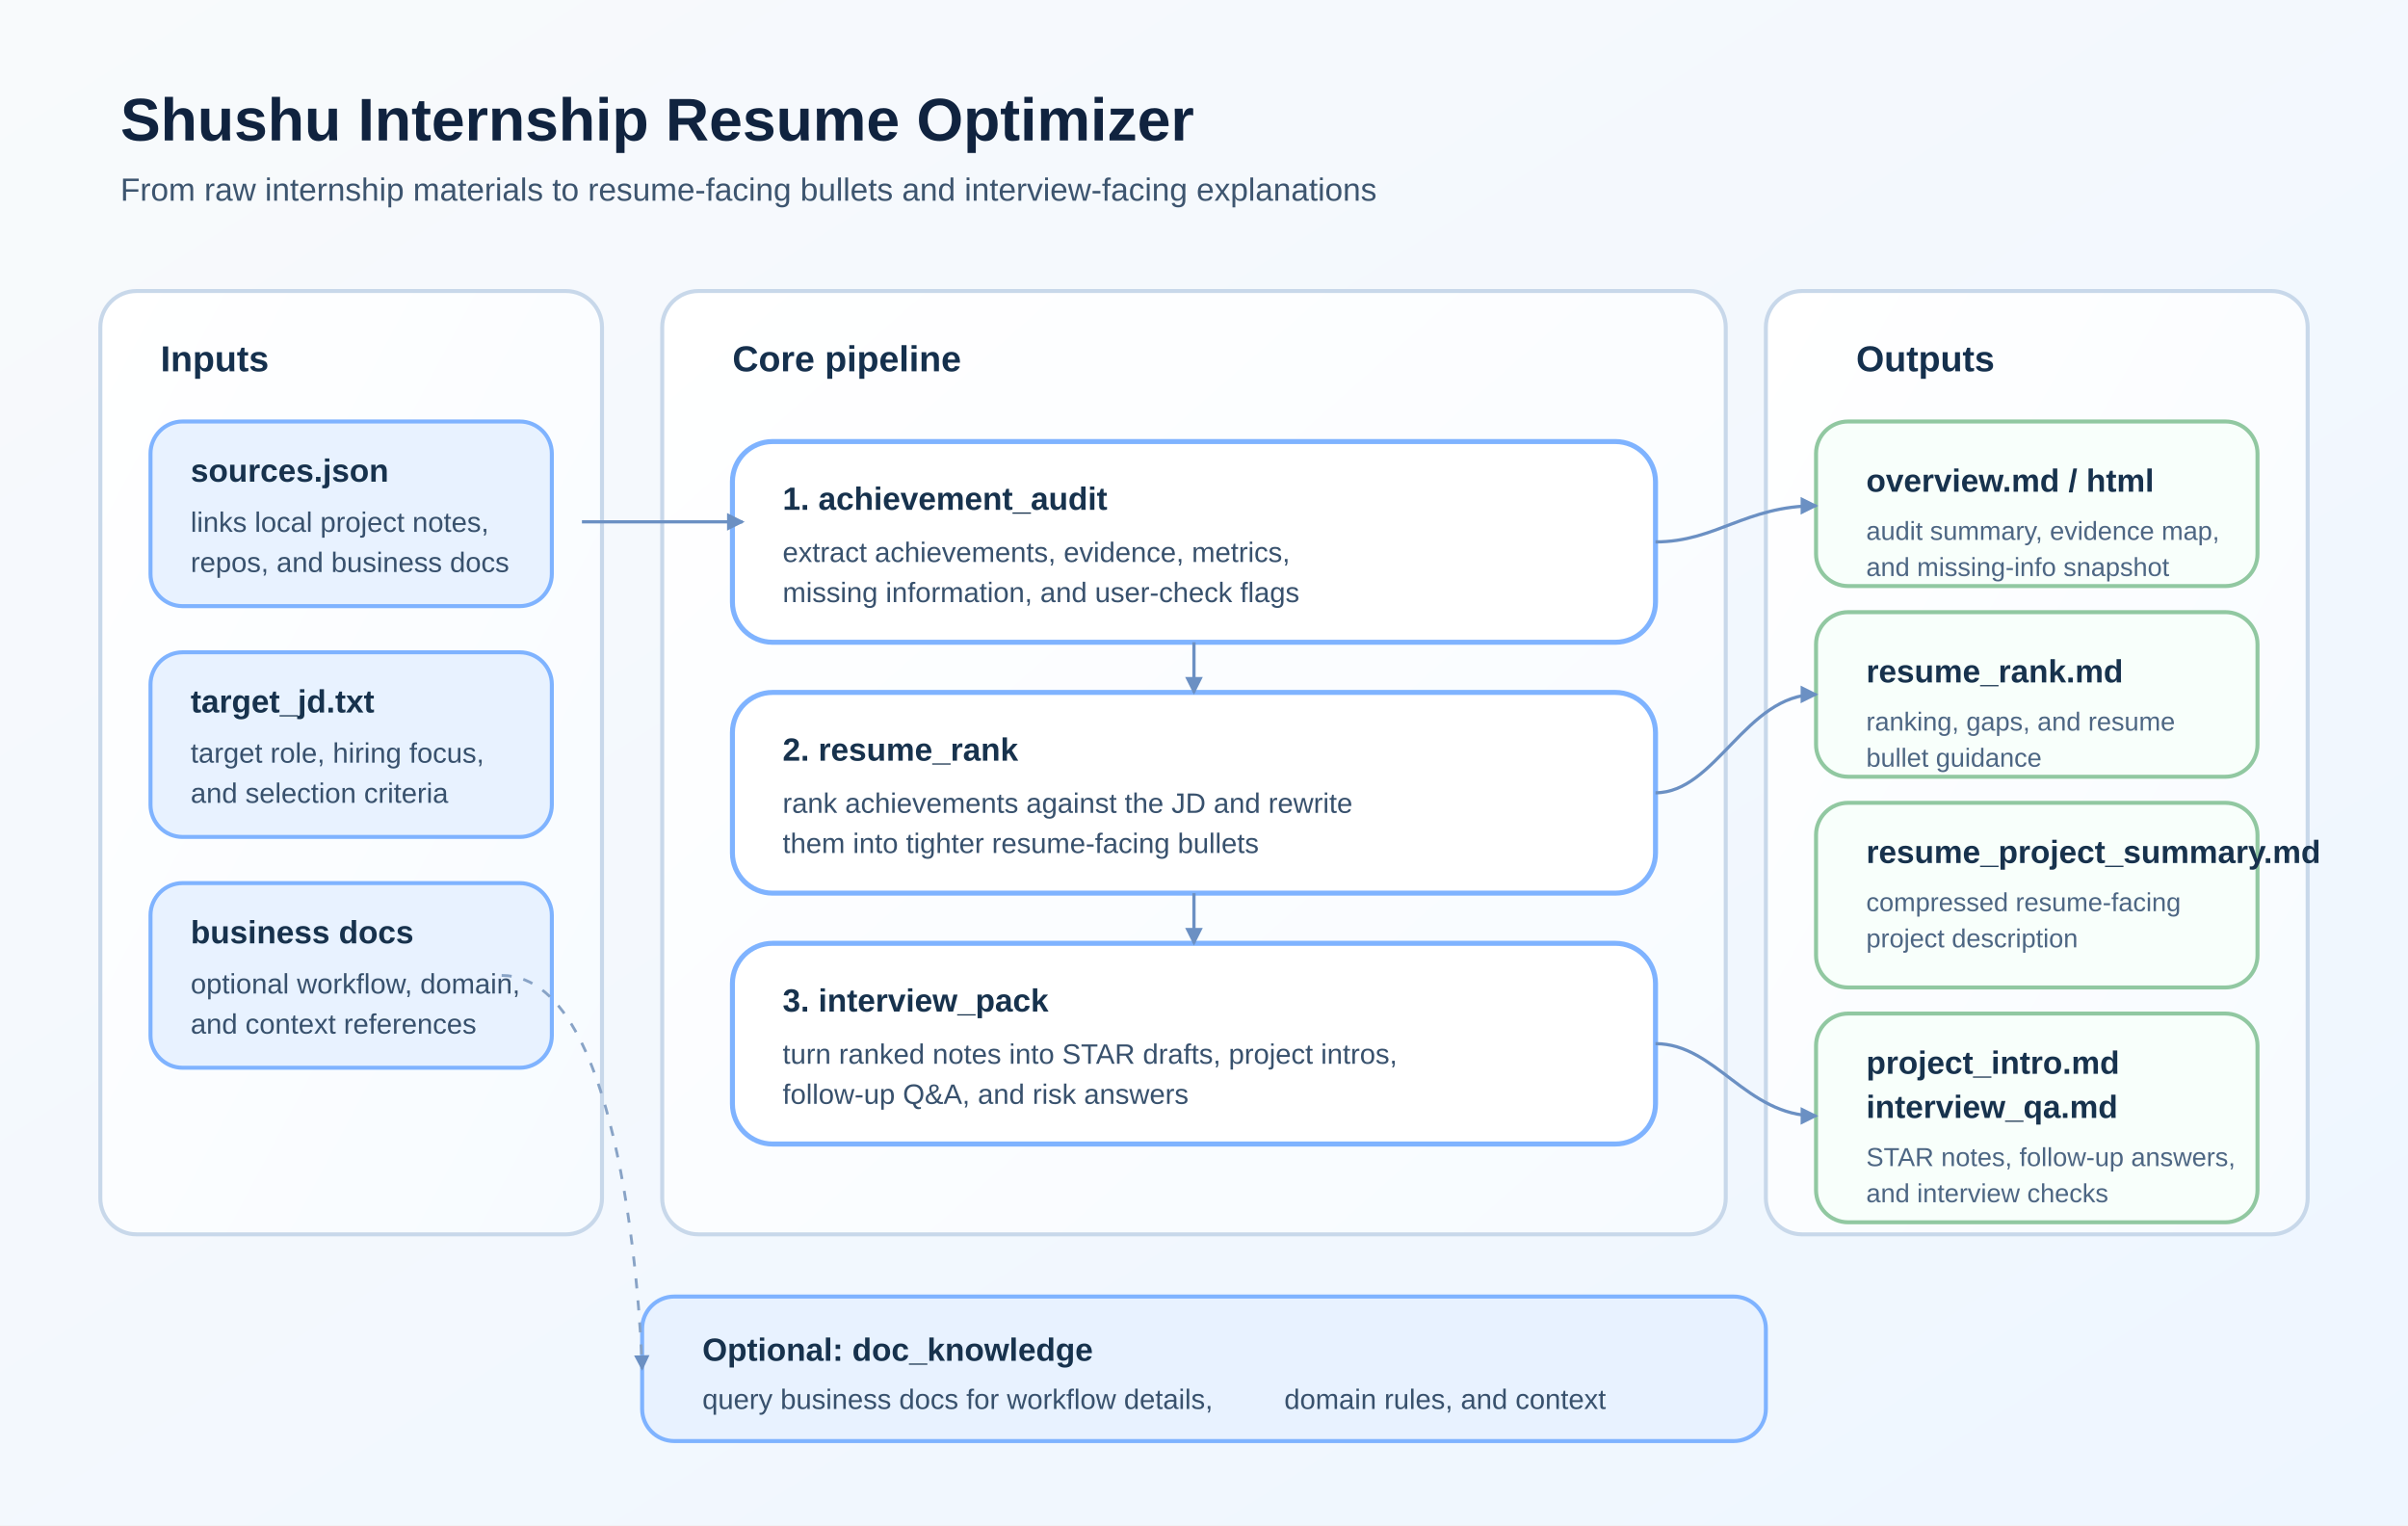
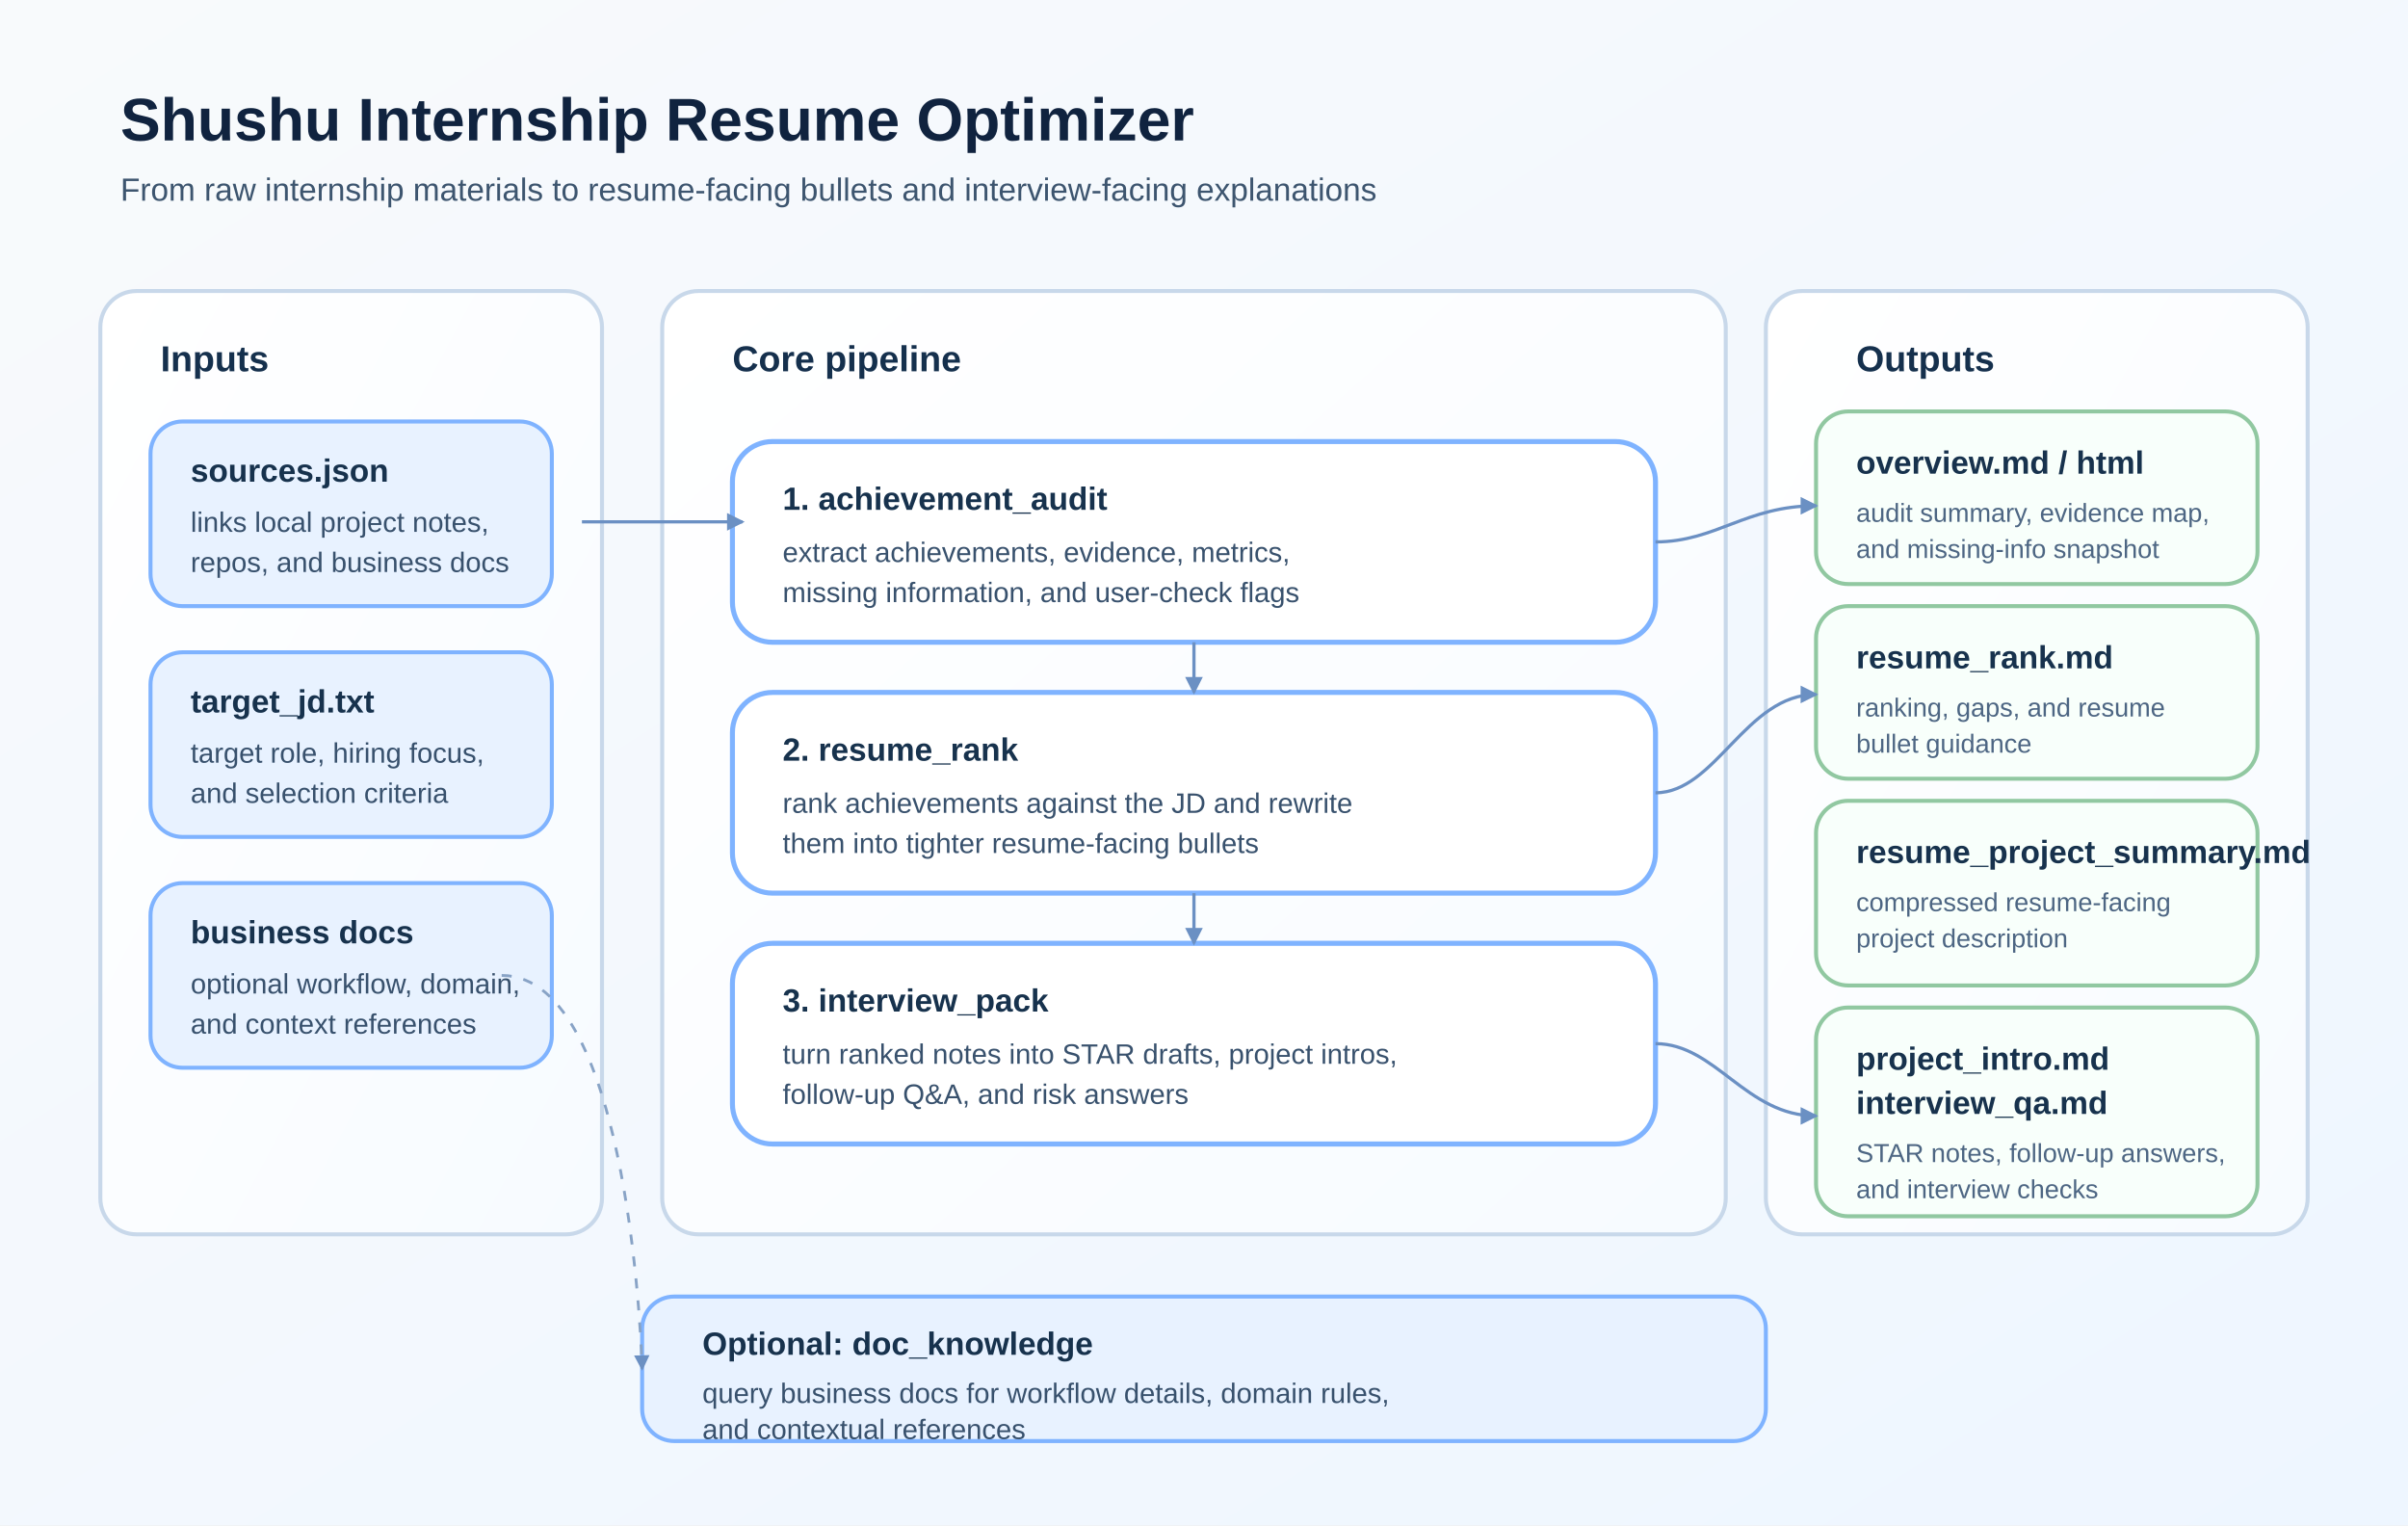
<svg xmlns="http://www.w3.org/2000/svg" width="1200" height="760" viewBox="0 0 1200 760" role="img" aria-labelledby="title desc">
  <defs>
    <linearGradient id="bg" x1="0" x2="1" y1="0" y2="1">
      <stop offset="0%" stop-color="#f8fafc" />
      <stop offset="100%" stop-color="#eef6ff" />
    </linearGradient>
    <linearGradient id="panel" x1="0" x2="1" y1="0" y2="1">
      <stop offset="0%" stop-color="#ffffff" />
      <stop offset="100%" stop-color="#f7fbff" />
    </linearGradient>
    <style>
      .title { font: 700 30px 'Segoe UI', Arial, sans-serif; fill: #10233f; }
      .subtitle { font: 400 16px 'Segoe UI', Arial, sans-serif; fill: #3d556f; }
      .section { font: 700 18px 'Segoe UI', Arial, sans-serif; fill: #15304d; }
      .label { font: 600 16px 'Segoe UI', Arial, sans-serif; fill: #17324d; }
      .body { font: 400 14px 'Segoe UI', Arial, sans-serif; fill: #38516d; }
      .small { font: 400 13px 'Segoe UI', Arial, sans-serif; fill: #4d6683; }
      .card { fill: url(#panel); stroke: #c8d8ea; stroke-width: 2; rx: 18; ry: 18; }
      .stage { fill: #ffffff; stroke: #7fb3ff; stroke-width: 2.5; rx: 20; ry: 20; }
      .accent { fill: #e8f2ff; stroke: #7fb3ff; stroke-width: 2; rx: 16; ry: 16; }
      .output { fill: #f8fffb; stroke: #91c8a1; stroke-width: 2; rx: 16; ry: 16; }
      .arrow { stroke: #6b90c3; stroke-width: 1.6; fill: none; marker-end: url(#arrow); }
      .soft { stroke: #88a3c6; stroke-width: 1.4; stroke-dasharray: 5 6; fill: none; marker-end: url(#arrow); }
    </style>
    <marker id="arrow" markerWidth="5.5" markerHeight="5.5" refX="4.8" refY="2.75" orient="auto">
      <path d="M0,0 L5.5,2.75 L0,5.5 z" fill="#6b90c3" />
    </marker>
  </defs>
  <rect width="1200" height="760" fill="url(#bg)" />
  <text x="60" y="70" class="title">Shushu Internship Resume Optimizer</text>
  <text x="60" y="100" class="subtitle">From raw internship materials to resume-facing bullets and interview-facing explanations</text>
  <rect x="50" y="145" width="250" height="470" class="card" />
  <text x="80" y="185" class="section">Inputs</text>
  <rect x="75" y="210" width="200" height="92" class="accent" />
  <text x="95" y="240" class="label">sources.json</text>
  <text x="95" y="265" class="body">links local project notes,</text>
  <text x="95" y="285" class="body">repos, and business docs</text>
  <rect x="75" y="325" width="200" height="92" class="accent" />
  <text x="95" y="355" class="label">target_jd.txt</text>
  <text x="95" y="380" class="body">target role, hiring focus,</text>
  <text x="95" y="400" class="body">and selection criteria</text>
  <rect x="75" y="440" width="200" height="92" class="accent" />
  <text x="95" y="470" class="label">business docs</text>
  <text x="95" y="495" class="body">optional workflow, domain,</text>
  <text x="95" y="515" class="body">and context references</text>
  <rect x="330" y="145" width="530" height="470" class="card" />
  <text x="365" y="185" class="section">Core pipeline</text>
  <rect x="365" y="220" width="460" height="100" class="stage" />
  <text x="390" y="254" class="label">1. achievement_audit</text>
  <text x="390" y="280" class="body">extract achievements, evidence, metrics,</text>
  <text x="390" y="300" class="body">missing information, and user-check flags</text>
  <rect x="365" y="345" width="460" height="100" class="stage" />
  <text x="390" y="379" class="label">2. resume_rank</text>
  <text x="390" y="405" class="body">rank achievements against the JD and rewrite</text>
  <text x="390" y="425" class="body">them into tighter resume-facing bullets</text>
  <rect x="365" y="470" width="460" height="100" class="stage" />
  <text x="390" y="504" class="label">3. interview_pack</text>
  <text x="390" y="530" class="body">turn ranked notes into STAR drafts, project intros,</text>
  <text x="390" y="550" class="body">follow-up Q&amp;A, and risk answers</text>
  <path d="M290 260 C320 260, 330 260, 370 260" class="arrow" />
  <path d="M595 320 L595 345" class="arrow" />
  <path d="M595 445 L595 470" class="arrow" />
  <rect x="880" y="145" width="270" height="470" class="card" />
  <text x="925" y="185" class="section">Outputs</text>
-   <rect x="905" y="210" width="220" height="82" class="output" />
-   <text x="930" y="245" class="label">overview.md / html</text>
-   <text x="930" y="269" class="small">audit summary, evidence map,</text>
-   <text x="930" y="287" class="small">and missing-info snapshot</text>
-   <rect x="905" y="305" width="220" height="82" class="output" />
-   <text x="930" y="340" class="label">resume_rank.md</text>
-   <text x="930" y="364" class="small">ranking, gaps, and resume</text>
-   <text x="930" y="382" class="small">bullet guidance</text>
-   <rect x="905" y="400" width="220" height="92" class="output" />
-   <text x="930" y="430" class="label">resume_project_summary.md</text>
-   <text x="930" y="454" class="small">compressed resume-facing</text>
-   <text x="930" y="472" class="small">project description</text>
-   <rect x="905" y="505" width="220" height="104" class="output" />
-   <text x="930" y="535" class="label">project_intro.md</text>
-   <text x="930" y="557" class="label">interview_qa.md</text>
-   <text x="930" y="581" class="small">STAR notes, follow-up answers,</text>
-   <text x="930" y="599" class="small">and interview checks</text>
+   <rect x="905" y="205" width="220" height="86" class="output" />
+   <text x="925" y="236" class="label">overview.md / html</text>
+   <text x="925" y="260" class="small">audit summary, evidence map,</text>
+   <text x="925" y="278" class="small">and missing-info snapshot</text>
+   <rect x="905" y="302" width="220" height="86" class="output" />
+   <text x="925" y="333" class="label">resume_rank.md</text>
+   <text x="925" y="357" class="small">ranking, gaps, and resume</text>
+   <text x="925" y="375" class="small">bullet guidance</text>
+   <rect x="905" y="399" width="220" height="92" class="output" />
+   <text x="925" y="430" class="label">resume_project_summary.md</text>
+   <text x="925" y="454" class="small">compressed resume-facing</text>
+   <text x="925" y="472" class="small">project description</text>
+   <rect x="905" y="502" width="220" height="104" class="output" />
+   <text x="925" y="533" class="label">project_intro.md</text>
+   <text x="925" y="555" class="label">interview_qa.md</text>
+   <text x="925" y="579" class="small">STAR notes, follow-up answers,</text>
+   <text x="925" y="597" class="small">and interview checks</text>
  <path d="M825 270 C855 270, 870 252, 905 252" class="arrow" />
  <path d="M825 395 C855 395, 870 346, 905 346" class="arrow" />
  <path d="M825 520 C855 520, 870 556, 905 556" class="arrow" />
  <rect x="320" y="646" width="560" height="72" class="accent" />
-   <text x="350" y="678" class="label">Optional: doc_knowledge</text>
-   <text x="350" y="702" class="body">query business docs for workflow details,</text>
-   <text x="640" y="702" class="body">domain rules, and context</text>
+   <text x="350" y="675" class="label">Optional: doc_knowledge</text>
+   <text x="350" y="699" class="body">query business docs for workflow details, domain rules,</text>
+   <text x="350" y="717" class="body">and contextual references</text>
  <path d="M250 486 C315 486, 320 682, 320 682" class="soft" />
</svg>
